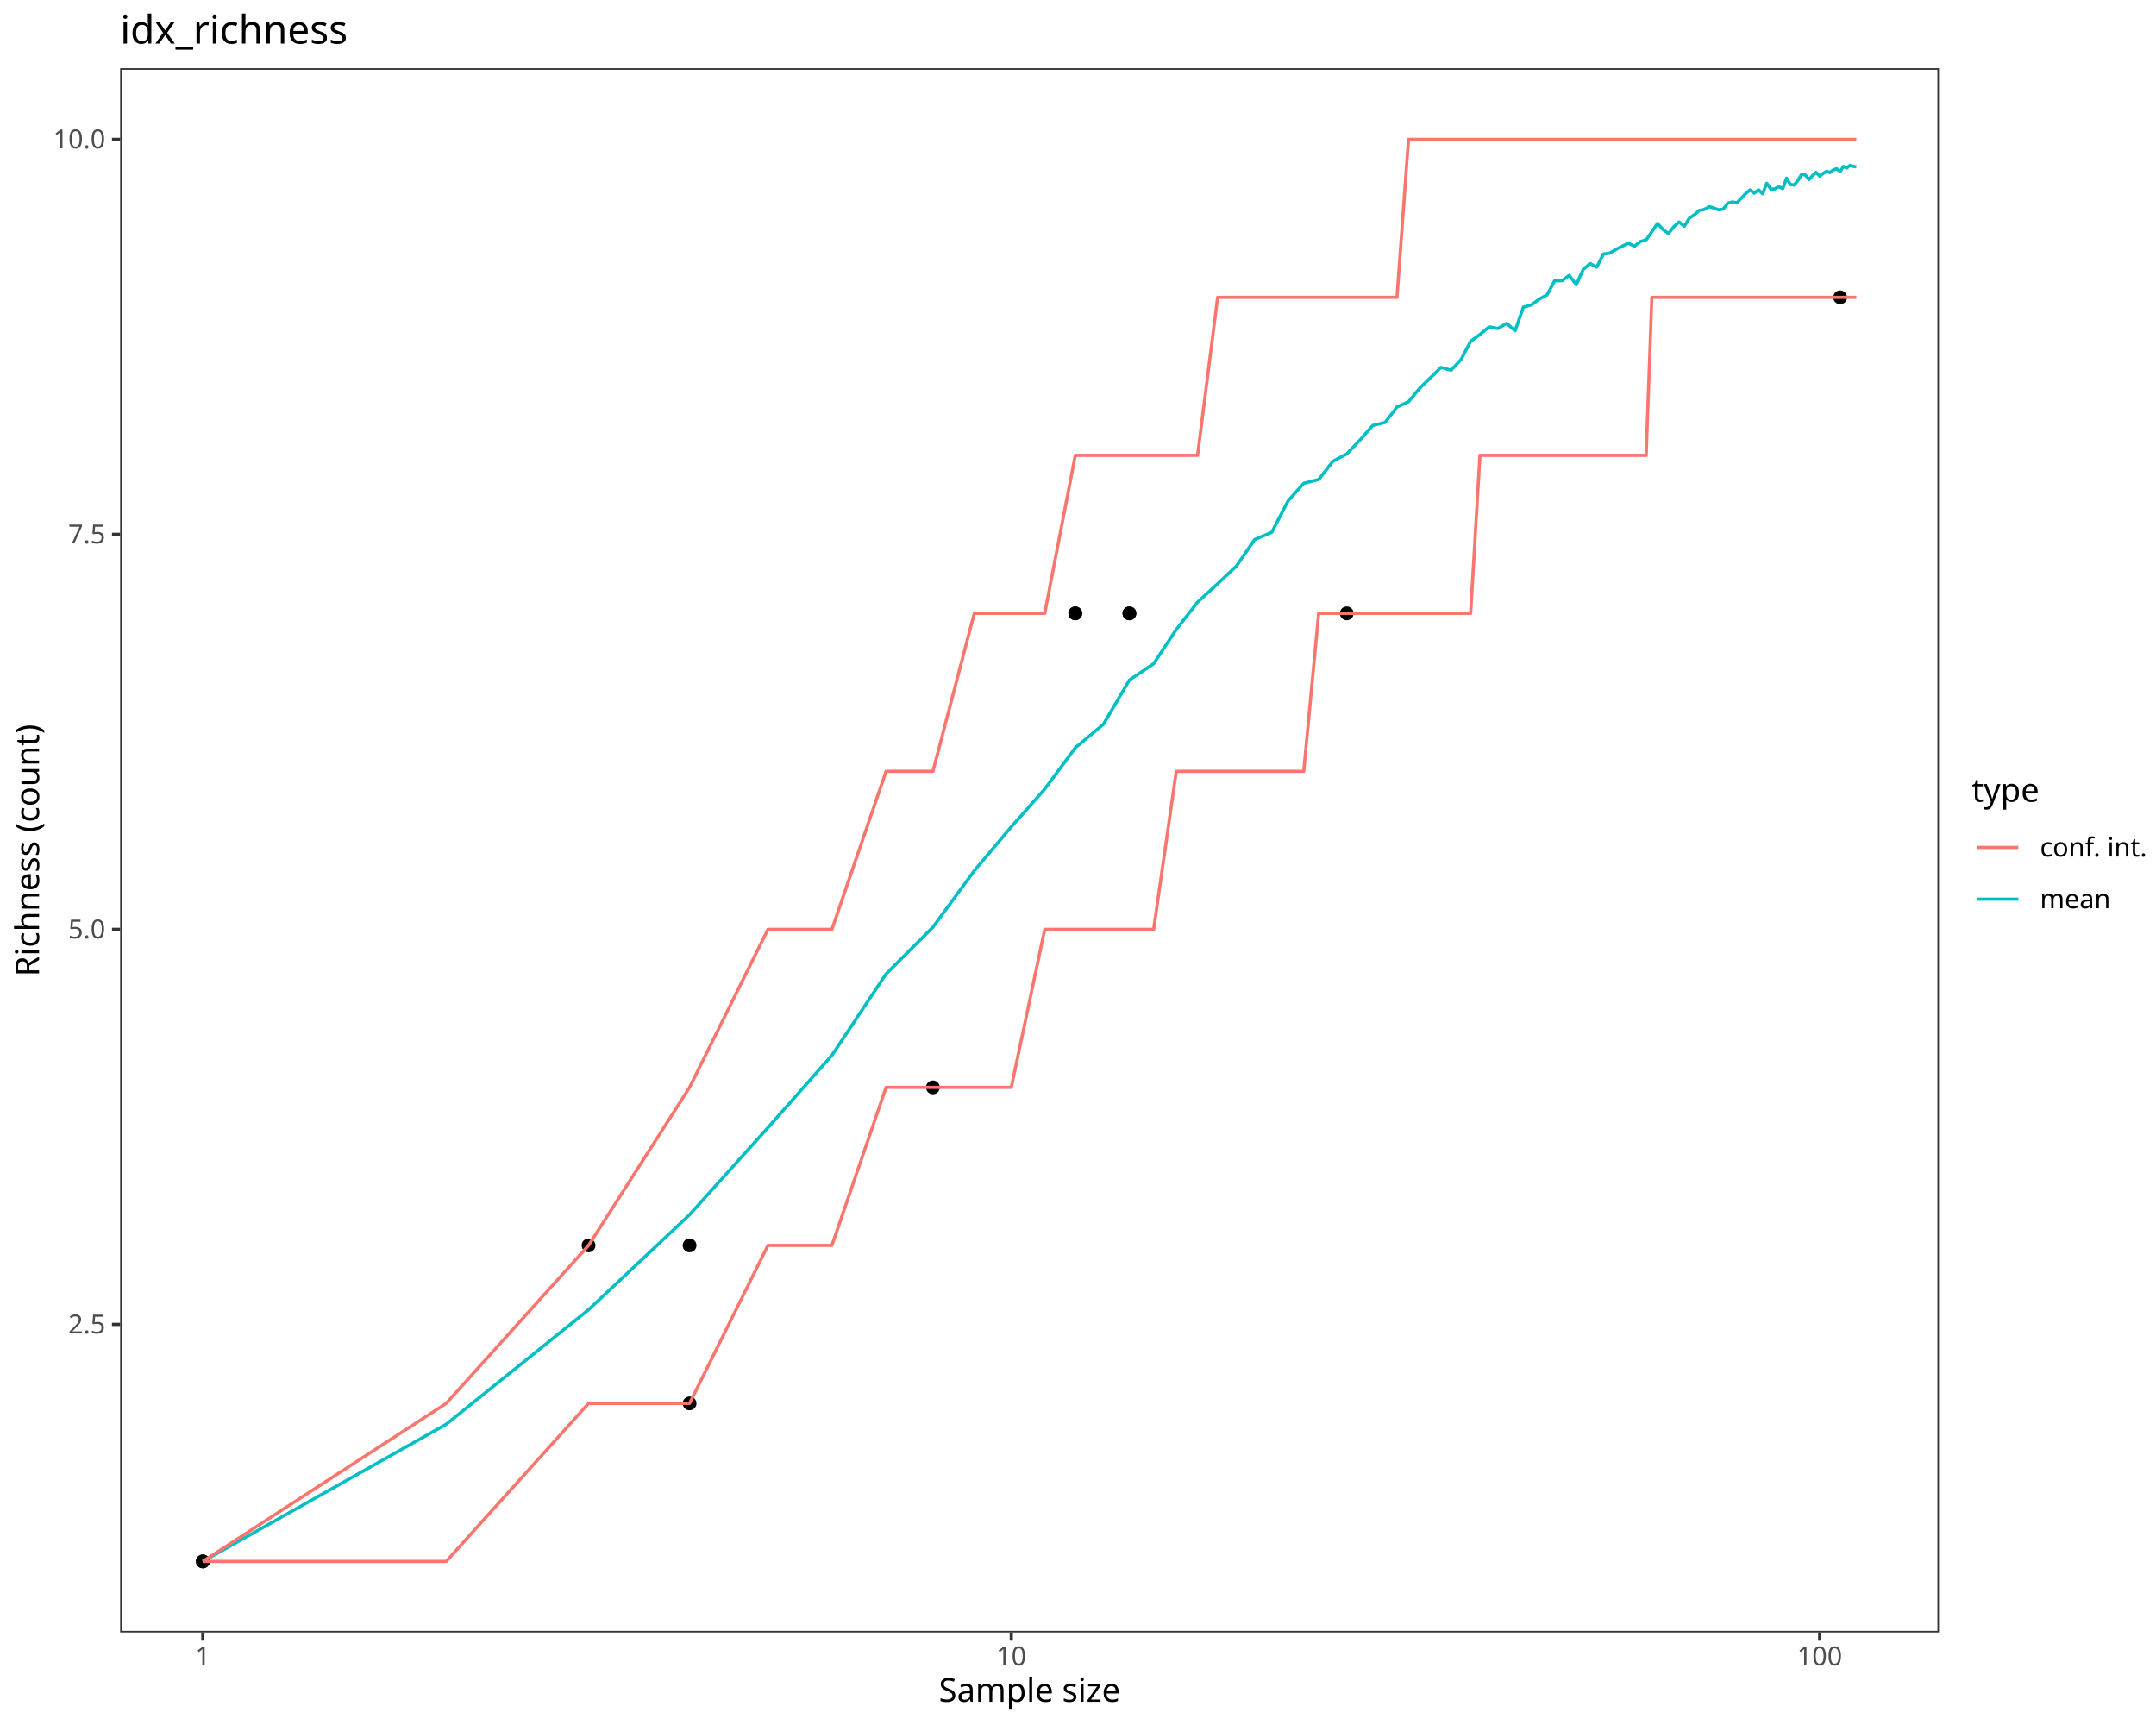
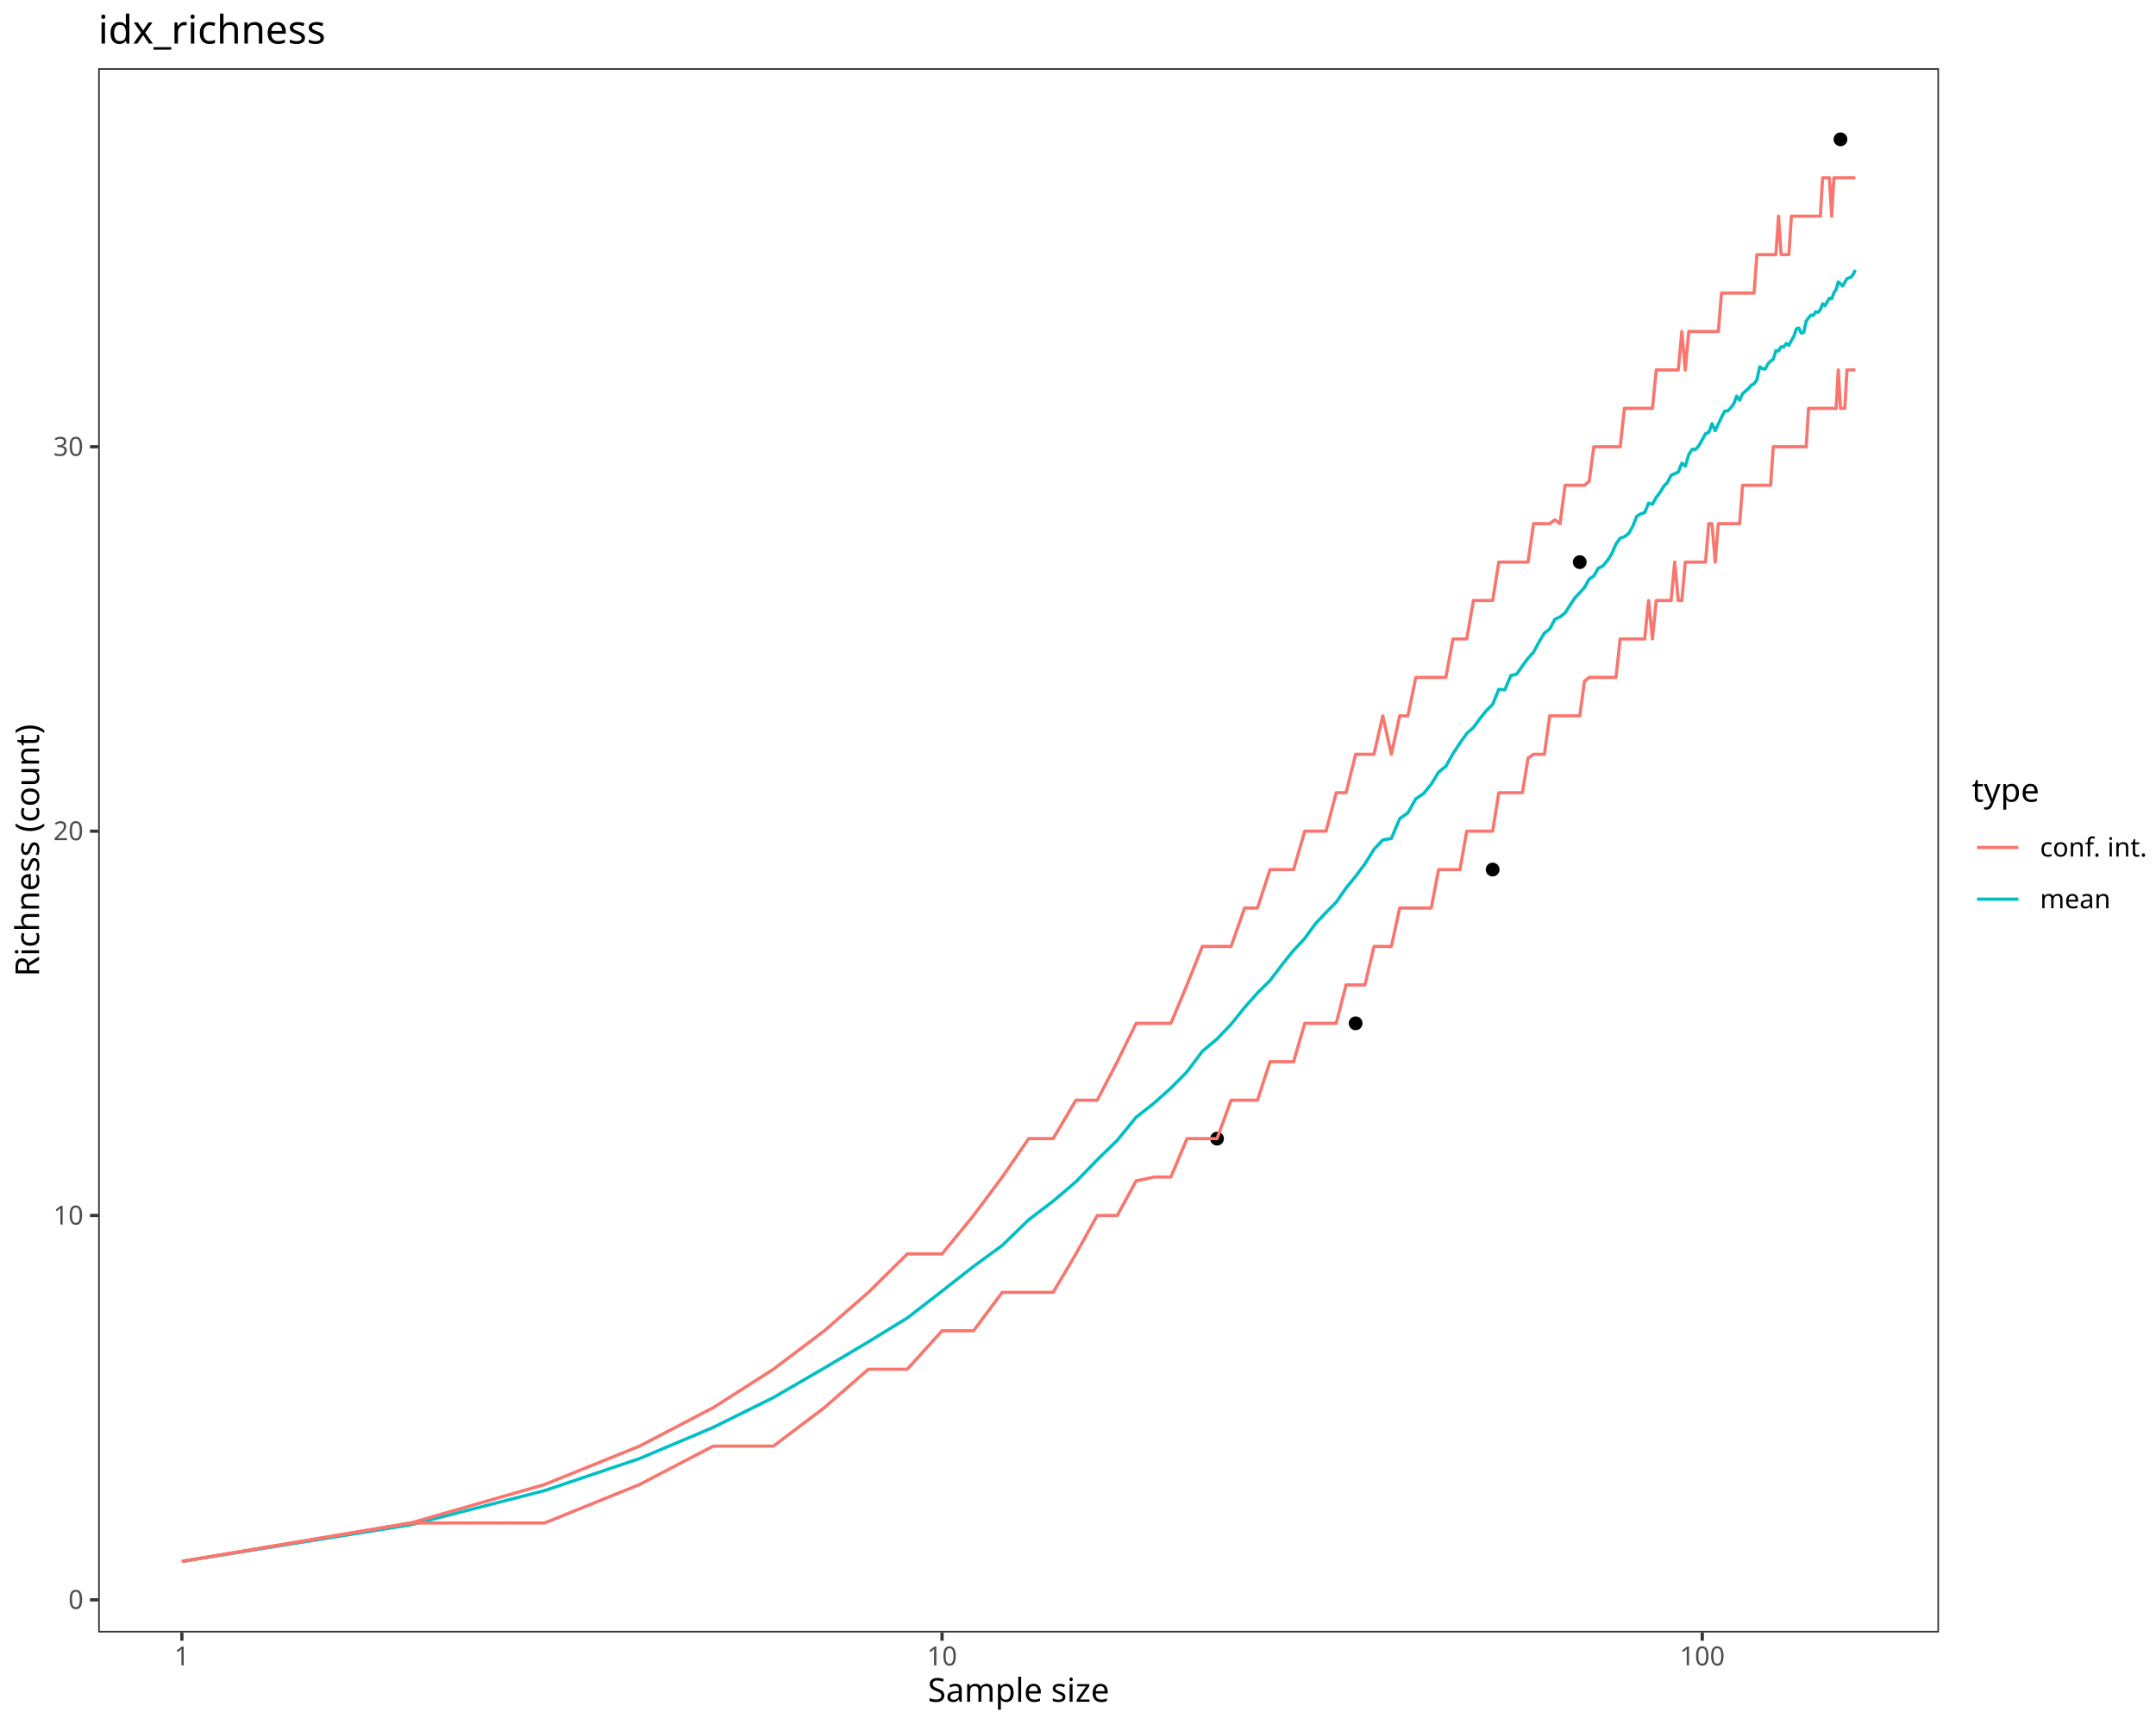
<svg xmlns="http://www.w3.org/2000/svg" class="svglite" data-engine-version="2.0" width="720.00pt" height="576.00pt" viewBox="0 0 720.00 576.00">
  <defs>
    <style type="text/css">
    .svglite line, .svglite polyline, .svglite polygon, .svglite path, .svglite rect, .svglite circle {
      fill: none;
      stroke: #000000;
      stroke-linecap: round;
      stroke-linejoin: round;
      stroke-miterlimit: 10.00;
    }
  </style>
  </defs>
  <rect width="100%" height="100%" style="stroke: none; fill: #FFFFFF;" />
  <defs>
    <clipPath id="cpMC4wMHw3MjAuMDB8MC4wMHw1NzYuMDA=">
      <rect x="0.00" y="0.00" width="720.00" height="576.00" />
    </clipPath>
  </defs>
  <g clip-path="url(#cpMC4wMHw3MjAuMDB8MC4wMHw1NzYuMDA=)">
    <rect x="0.00" y="0.00" width="720.00" height="576.00" style="stroke-width: 1.07; stroke: #FFFFFF; fill: #FFFFFF;" />
  </g>
  <defs>
-     <clipPath id="cpNDAuMTN8NjQ3LjU0fDIyLjc4fDU0NS4xMQ==">
-       <rect x="40.13" y="22.78" width="607.41" height="522.33" />
+     <clipPath id="cpMzIuNzl8NjQ3LjU0fDIyLjc4fDU0NS4xMQ==">
+       <rect x="32.79" y="22.78" width="614.74" height="522.33" />
    </clipPath>
  </defs>
-   <g clip-path="url(#cpNDAuMTN8NjQ3LjU0fDIyLjc4fDU0NS4xMQ==)">
-     <rect x="40.13" y="22.78" width="607.41" height="522.33" style="stroke-width: 1.07; stroke: none; fill: #FFFFFF;" />
-     <circle cx="377.17" cy="204.81" r="1.95" style="stroke-width: 0.71; fill: #000000;" />
-     <circle cx="311.55" cy="363.09" r="1.95" style="stroke-width: 0.71; fill: #000000;" />
-     <circle cx="230.28" cy="468.61" r="1.95" style="stroke-width: 0.71; fill: #000000;" />
-     <circle cx="67.74" cy="521.37" r="1.95" style="stroke-width: 0.71; fill: #000000;" />
-     <circle cx="67.74" cy="521.37" r="1.95" style="stroke-width: 0.71; fill: #000000;" />
-     <circle cx="359.09" cy="204.81" r="1.95" style="stroke-width: 0.71; fill: #000000;" />
-     <circle cx="196.55" cy="415.85" r="1.95" style="stroke-width: 0.71; fill: #000000;" />
-     <circle cx="377.17" cy="204.81" r="1.95" style="stroke-width: 0.71; fill: #000000;" />
-     <circle cx="449.75" cy="204.81" r="1.95" style="stroke-width: 0.71; fill: #000000;" />
-     <circle cx="614.52" cy="99.29" r="1.95" style="stroke-width: 0.71; fill: #000000;" />
-     <circle cx="230.28" cy="415.85" r="1.95" style="stroke-width: 0.71; fill: #000000;" />
-     <circle cx="359.09" cy="204.81" r="1.95" style="stroke-width: 0.71; fill: #000000;" />
-     <polyline points="67.74,521.37 149.01,475.57 196.55,437.32 230.28,405.61 256.45,376.54 277.82,352.38 295.90,325.21 311.55,309.59 325.36,290.75 337.72,276.09 348.89,263.48 359.09,249.71 368.48,241.85 377.17,227.07 385.26,221.64 392.82,210.19 399.93,201.06 406.63,194.94 412.97,188.93 418.99,180.17 424.71,177.74 430.16,167.24 435.38,161.39 440.37,160.12 445.15,154.00 449.75,151.57 454.18,146.93 458.44,142.07 462.55,141.07 466.53,135.90 470.37,134.16 474.10,129.62 477.70,126.14 481.20,122.71 484.60,123.61 487.91,120.07 491.12,113.95 494.24,111.68 497.29,109.15 500.26,109.68 503.15,107.99 505.98,110.42 508.74,102.56 511.43,101.82 514.07,99.87 516.65,98.44 519.17,93.75 521.64,93.75 524.05,91.95 526.42,95.07 528.74,89.95 531.02,88.00 533.25,89.21 535.45,84.83 537.60,84.51 539.71,83.25 541.79,82.19 543.82,81.24 545.83,82.24 547.80,80.66 549.74,80.08 551.64,77.39 553.52,74.59 555.37,76.65 557.18,77.97 558.97,75.70 560.74,74.12 562.47,75.54 564.19,72.80 565.87,71.69 567.54,70.22 569.18,69.95 570.79,69.00 572.39,69.48 573.96,70.06 575.52,69.79 577.05,67.79 578.56,67.42 580.05,67.74 581.53,66.15 582.99,64.62 584.42,63.41 585.85,64.52 587.25,63.36 588.64,64.68 590.01,61.19 591.36,63.15 592.70,63.09 594.03,62.35 595.34,62.99 596.63,59.50 597.92,61.62 599.18,61.77 600.44,60.24 601.68,58.19 602.91,58.45 604.12,59.98 605.32,58.61 606.51,57.55 607.69,58.82 608.86,57.92 610.01,57.18 611.16,57.61 612.29,56.71 613.41,56.34 614.52,57.29 615.63,55.55 616.72,56.13 617.80,55.23 618.87,55.55 619.93,55.71 " style="stroke-width: 1.07; stroke: #00BFC4; stroke-linecap: butt;" />
-     <polyline points="67.74,521.37 149.01,521.37 196.55,468.61 230.28,468.61 256.45,415.85 277.82,415.85 295.90,363.09 311.55,363.09 325.36,363.09 337.72,363.09 348.89,310.33 359.09,310.33 368.48,310.33 377.17,310.33 385.26,310.33 392.82,257.57 399.93,257.57 406.63,257.57 412.97,257.57 418.99,257.57 424.71,257.57 430.16,257.57 435.38,257.57 440.37,204.81 445.15,204.81 449.75,204.81 454.18,204.81 458.44,204.81 462.55,204.81 466.53,204.81 470.37,204.81 474.10,204.81 477.70,204.81 481.20,204.81 484.60,204.81 487.91,204.81 491.12,204.81 494.24,152.05 497.29,152.05 500.26,152.05 503.15,152.05 505.98,152.05 508.74,152.05 511.43,152.05 514.07,152.05 516.65,152.05 519.17,152.05 521.64,152.05 524.05,152.05 526.42,152.05 528.74,152.05 531.02,152.05 533.25,152.05 535.45,152.05 537.60,152.05 539.71,152.05 541.79,152.05 543.82,152.05 545.83,152.05 547.80,152.05 549.74,152.05 551.64,99.29 553.52,99.29 555.37,99.29 557.18,99.29 558.97,99.29 560.74,99.29 562.47,99.29 564.19,99.29 565.87,99.29 567.54,99.29 569.18,99.29 570.79,99.29 572.39,99.29 573.96,99.29 575.52,99.29 577.05,99.29 578.56,99.29 580.05,99.29 581.53,99.29 582.99,99.29 584.42,99.29 585.85,99.29 587.25,99.29 588.64,99.29 590.01,99.29 591.36,99.29 592.70,99.29 594.03,99.29 595.34,99.29 596.63,99.29 597.92,99.29 599.18,99.29 600.44,99.29 601.68,99.29 602.91,99.29 604.12,99.29 605.32,99.29 606.51,99.29 607.69,99.29 608.86,99.29 610.01,99.29 611.16,99.29 612.29,99.29 613.41,99.29 614.52,99.29 615.63,99.29 616.72,99.29 617.80,99.29 618.87,99.29 619.93,99.29 " style="stroke-width: 1.07; stroke: #F8766D; stroke-linecap: butt;" />
-     <polyline points="67.74,521.37 149.01,468.61 196.55,415.85 230.28,363.09 256.45,310.33 277.82,310.33 295.90,257.57 311.55,257.57 325.36,204.81 337.72,204.81 348.89,204.81 359.09,152.05 368.48,152.05 377.17,152.05 385.26,152.05 392.82,152.05 399.93,152.05 406.63,99.29 412.97,99.29 418.99,99.29 424.71,99.29 430.16,99.29 435.38,99.29 440.37,99.29 445.15,99.29 449.75,99.29 454.18,99.29 458.44,99.29 462.55,99.29 466.53,99.29 470.37,46.53 474.10,46.53 477.70,46.53 481.20,46.53 484.60,46.53 487.91,46.53 491.12,46.53 494.24,46.53 497.29,46.53 500.26,46.53 503.15,46.53 505.98,46.53 508.74,46.53 511.43,46.53 514.07,46.53 516.65,46.53 519.17,46.53 521.64,46.53 524.05,46.53 526.42,46.53 528.74,46.53 531.02,46.53 533.25,46.53 535.45,46.53 537.60,46.53 539.71,46.53 541.79,46.53 543.82,46.53 545.83,46.53 547.80,46.53 549.74,46.53 551.64,46.53 553.52,46.53 555.37,46.53 557.18,46.53 558.97,46.53 560.74,46.53 562.47,46.53 564.19,46.53 565.87,46.53 567.54,46.53 569.18,46.53 570.79,46.53 572.39,46.53 573.96,46.53 575.52,46.53 577.05,46.53 578.56,46.53 580.05,46.53 581.53,46.53 582.99,46.53 584.42,46.53 585.85,46.53 587.25,46.53 588.64,46.53 590.01,46.53 591.36,46.53 592.70,46.53 594.03,46.53 595.34,46.53 596.63,46.53 597.92,46.53 599.18,46.53 600.44,46.53 601.68,46.53 602.91,46.53 604.12,46.53 605.32,46.53 606.51,46.53 607.69,46.53 608.86,46.53 610.01,46.53 611.16,46.53 612.29,46.53 613.41,46.53 614.52,46.53 615.63,46.53 616.72,46.53 617.80,46.53 618.87,46.53 619.93,46.53 " style="stroke-width: 1.07; stroke: #F8766D; stroke-linecap: butt;" />
-     <rect x="40.13" y="22.78" width="607.41" height="522.33" style="stroke-width: 1.07; stroke: #333333;" />
+   <g clip-path="url(#cpMzIuNzl8NjQ3LjU0fDIyLjc4fDU0NS4xMQ==)">
+     <rect x="32.79" y="22.78" width="614.74" height="522.33" style="stroke-width: 1.07; stroke: none; fill: #FFFFFF;" />
+     <circle cx="614.63" cy="46.53" r="1.95" style="stroke-width: 0.71; fill: #000000;" />
+     <circle cx="527.56" cy="187.70" r="1.95" style="stroke-width: 0.71; fill: #000000;" />
+     <circle cx="498.47" cy="290.36" r="1.95" style="stroke-width: 0.71; fill: #000000;" />
+     <circle cx="452.72" cy="341.70" r="1.95" style="stroke-width: 0.71; fill: #000000;" />
+     <circle cx="406.43" cy="380.20" r="1.95" style="stroke-width: 0.71; fill: #000000;" />
+     <polyline points="60.74,521.37 137.16,509.14 181.86,497.73 213.58,487.03 238.18,476.62 258.28,466.66 275.28,456.80 290.00,448.06 302.99,440.08 314.60,431.11 325.11,422.87 334.70,415.85 343.53,407.29 351.70,401.07 359.31,394.59 366.42,387.28 373.11,380.75 379.41,373.06 385.37,368.37 391.02,363.32 396.40,357.87 401.53,351.03 406.43,346.92 411.12,342.01 415.63,336.41 419.95,331.54 424.11,327.42 428.12,322.15 431.99,317.35 435.73,313.35 439.34,308.37 442.84,304.67 446.23,301.25 449.53,296.50 452.72,292.61 455.83,288.44 458.85,283.59 461.79,280.46 464.65,279.97 467.44,273.35 470.17,271.42 472.82,266.71 475.42,264.98 477.95,261.87 480.43,257.83 482.85,255.87 485.22,251.66 487.55,248.12 489.82,244.93 492.05,242.91 494.23,239.94 496.37,237.27 498.47,235.23 500.53,230.18 502.55,230.32 504.54,225.58 506.49,225.11 508.41,222.33 510.29,219.82 512.15,217.73 513.97,214.34 515.76,211.39 517.53,210.03 519.26,206.77 520.97,206.00 522.66,204.66 524.31,202.08 525.95,199.62 527.56,197.91 529.14,196.18 530.71,193.38 532.25,192.32 533.77,189.72 535.27,188.99 536.75,187.21 538.21,185.01 539.65,181.65 541.07,179.70 542.48,179.21 543.87,178.19 545.23,175.80 546.59,172.42 547.92,171.58 549.24,171.17 550.55,168.00 551.84,168.36 553.11,166.05 554.37,164.44 555.62,162.34 556.85,161.12 558.07,158.69 559.27,158.17 560.47,157.58 561.65,154.64 562.81,155.64 563.97,151.79 565.11,150.02 566.24,150.07 567.36,148.78 568.47,146.81 569.56,144.81 570.65,144.38 571.73,141.47 572.79,143.83 573.85,141.53 574.89,139.36 575.93,137.30 576.95,137.22 577.97,136.19 578.98,134.85 579.97,132.28 580.96,133.61 581.94,131.46 582.91,130.60 583.88,129.78 584.83,128.64 585.78,128.11 586.72,126.79 587.65,122.48 588.57,123.10 589.48,123.25 590.39,121.54 591.29,120.56 592.18,119.96 593.07,117.09 593.95,117.17 594.82,115.79 595.68,115.84 596.54,114.69 597.39,115.30 598.24,113.71 599.08,112.25 599.91,109.73 600.73,109.53 601.55,111.25 602.37,110.99 603.18,107.18 603.98,106.14 604.77,105.19 605.56,105.32 606.35,104.08 607.13,104.33 607.90,103.39 608.67,101.44 609.43,102.10 610.19,100.81 610.94,99.58 611.69,99.79 612.43,97.77 613.17,96.68 613.90,94.18 614.63,94.74 615.35,95.50 616.07,94.25 616.79,93.05 617.50,92.80 618.20,92.52 618.90,91.56 619.60,90.13 " style="stroke-width: 1.07; stroke: #00BFC4; stroke-linecap: butt;" />
+     <polyline points="60.74,521.37 137.16,508.54 181.86,508.54 213.58,495.70 238.18,482.87 258.28,482.87 275.28,470.04 290.00,457.20 302.99,457.20 314.60,444.37 325.11,444.37 334.70,431.53 343.53,431.53 351.70,431.53 359.31,418.70 366.42,405.87 373.11,405.87 379.41,394.32 385.37,393.03 391.02,393.03 396.40,380.20 401.53,380.20 406.43,380.20 411.12,367.37 415.63,367.37 419.95,367.37 424.11,354.53 428.12,354.53 431.99,354.53 435.73,341.70 439.34,341.70 442.84,341.70 446.23,341.70 449.53,328.87 452.72,328.87 455.83,328.87 458.85,316.03 461.79,316.03 464.65,316.03 467.44,303.20 470.17,303.20 472.82,303.20 475.42,303.20 477.95,303.20 480.43,290.36 482.85,290.36 485.22,290.36 487.55,290.36 489.82,277.53 492.05,277.53 494.23,277.53 496.37,277.53 498.47,277.53 500.53,264.70 502.55,264.70 504.54,264.70 506.49,264.70 508.41,264.70 510.29,253.15 512.15,251.86 513.97,251.86 515.76,251.86 517.53,239.03 519.26,239.03 520.97,239.03 522.66,239.03 524.31,239.03 525.95,239.03 527.56,239.03 529.14,227.48 530.71,226.20 532.25,226.20 533.77,226.20 535.27,226.20 536.75,226.20 538.21,226.20 539.65,226.20 541.07,213.36 542.48,213.36 543.87,213.36 545.23,213.36 546.59,213.36 547.92,213.36 549.24,213.36 550.55,200.53 551.84,213.36 553.11,200.53 554.37,200.53 555.62,200.53 556.85,200.53 558.07,200.53 559.27,187.70 560.47,200.53 561.65,200.53 562.81,187.70 563.97,187.70 565.11,187.70 566.24,187.70 567.36,187.70 568.47,187.70 569.56,187.70 570.65,174.86 571.73,174.86 572.79,187.70 573.85,174.86 574.89,174.86 575.93,174.86 576.95,174.86 577.97,174.86 578.98,174.86 579.97,174.86 580.96,174.86 581.94,162.03 582.91,162.03 583.88,162.03 584.83,162.03 585.78,162.03 586.72,162.03 587.65,162.03 588.57,162.03 589.48,162.03 590.39,162.03 591.29,162.03 592.18,149.19 593.07,149.19 593.95,149.19 594.82,149.19 595.68,149.19 596.54,149.19 597.39,149.19 598.24,149.19 599.08,149.19 599.91,149.19 600.73,149.19 601.55,149.19 602.37,149.19 603.18,149.19 603.98,136.36 604.77,136.36 605.56,136.36 606.35,136.36 607.13,136.36 607.90,136.36 608.67,136.36 609.43,136.36 610.19,136.36 610.94,136.36 611.69,136.36 612.43,136.36 613.17,136.36 613.90,123.53 614.63,136.36 615.35,136.36 616.07,136.36 616.79,123.53 617.50,123.53 618.20,123.53 618.90,123.53 619.60,123.53 " style="stroke-width: 1.07; stroke: #F8766D; stroke-linecap: butt;" />
+     <polyline points="60.74,521.37 137.16,508.54 181.86,495.70 213.58,482.87 238.18,470.04 258.28,457.20 275.28,444.37 290.00,431.53 302.99,418.70 314.60,418.70 325.11,405.87 334.70,393.03 343.53,380.20 351.70,380.20 359.31,367.37 366.42,367.37 373.11,354.53 379.41,341.70 385.37,341.70 391.02,341.70 396.40,328.87 401.53,316.03 406.43,316.03 411.12,316.03 415.63,303.20 419.95,303.20 424.11,290.36 428.12,290.36 431.99,290.36 435.73,277.53 439.34,277.53 442.84,277.53 446.23,264.70 449.53,264.70 452.72,251.86 455.83,251.86 458.85,251.86 461.79,239.03 464.65,251.86 467.44,239.03 470.17,239.03 472.82,226.20 475.42,226.20 477.95,226.20 480.43,226.20 482.85,226.20 485.22,213.36 487.55,213.36 489.82,213.36 492.05,200.53 494.23,200.53 496.37,200.53 498.47,200.53 500.53,187.70 502.55,187.70 504.54,187.70 506.49,187.70 508.41,187.70 510.29,187.70 512.15,174.86 513.97,174.86 515.76,174.86 517.53,174.86 519.26,173.58 520.97,174.86 522.66,162.03 524.31,162.03 525.95,162.03 527.56,162.03 529.14,162.03 530.71,160.75 532.25,149.19 533.77,149.19 535.27,149.19 536.75,149.19 538.21,149.19 539.65,149.19 541.07,149.19 542.48,136.36 543.87,136.36 545.23,136.36 546.59,136.36 547.92,136.36 549.24,136.36 550.55,136.36 551.84,136.36 553.11,123.53 554.37,123.53 555.62,123.53 556.85,123.53 558.07,123.53 559.27,123.53 560.47,123.53 561.65,110.69 562.81,123.53 563.97,110.69 565.11,110.69 566.24,110.69 567.36,110.69 568.47,110.69 569.56,110.69 570.65,110.69 571.73,110.69 572.79,110.69 573.85,110.69 574.89,97.86 575.93,97.86 576.95,97.86 577.97,97.86 578.98,97.86 579.97,97.86 580.96,97.86 581.94,97.86 582.91,97.86 583.88,97.86 584.83,97.86 585.78,97.86 586.72,85.03 587.65,85.03 588.57,85.03 589.48,85.03 590.39,85.03 591.29,85.03 592.18,85.03 593.07,85.03 593.95,72.19 594.82,85.03 595.68,85.03 596.54,85.03 597.39,85.03 598.24,72.19 599.08,72.19 599.91,72.19 600.73,72.19 601.55,72.19 602.37,72.19 603.18,72.19 603.98,72.19 604.77,72.19 605.56,72.19 606.35,72.19 607.13,72.19 607.90,72.19 608.67,59.36 609.43,59.36 610.19,59.36 610.94,59.36 611.69,72.19 612.43,59.36 613.17,59.36 613.90,59.36 614.63,59.36 615.35,59.36 616.07,59.36 616.79,59.36 617.50,59.36 618.20,59.36 618.90,59.36 619.60,59.36 " style="stroke-width: 1.07; stroke: #F8766D; stroke-linecap: butt;" />
+     <rect x="32.79" y="22.78" width="614.74" height="522.33" style="stroke-width: 1.07; stroke: #333333;" />
  </g>
  <g clip-path="url(#cpMC4wMHw3MjAuMDB8MC4wMHw1NzYuMDA=)">
-     <text x="35.20" y="445.26" text-anchor="end" style="font-size: 8.80px; fill: #4D4D4D; font-family: sans;" textLength="12.23px" lengthAdjust="spacingAndGlyphs">2.5</text>
-     <text x="35.20" y="313.36" text-anchor="end" style="font-size: 8.80px; fill: #4D4D4D; font-family: sans;" textLength="12.23px" lengthAdjust="spacingAndGlyphs">5.0</text>
-     <text x="35.20" y="181.46" text-anchor="end" style="font-size: 8.80px; fill: #4D4D4D; font-family: sans;" textLength="12.23px" lengthAdjust="spacingAndGlyphs">7.5</text>
-     <text x="35.20" y="49.55" text-anchor="end" style="font-size: 8.80px; fill: #4D4D4D; font-family: sans;" textLength="17.13px" lengthAdjust="spacingAndGlyphs">10.0</text>
-     <polyline points="37.39,442.23 40.13,442.23 " style="stroke-width: 1.07; stroke: #333333; stroke-linecap: butt;" />
-     <polyline points="37.39,310.33 40.13,310.33 " style="stroke-width: 1.07; stroke: #333333; stroke-linecap: butt;" />
-     <polyline points="37.39,178.43 40.13,178.43 " style="stroke-width: 1.07; stroke: #333333; stroke-linecap: butt;" />
-     <polyline points="37.39,46.53 40.13,46.53 " style="stroke-width: 1.07; stroke: #333333; stroke-linecap: butt;" />
-     <polyline points="67.74,547.85 67.74,545.11 " style="stroke-width: 1.07; stroke: #333333; stroke-linecap: butt;" />
-     <polyline points="337.72,547.85 337.72,545.11 " style="stroke-width: 1.07; stroke: #333333; stroke-linecap: butt;" />
-     <polyline points="607.69,547.85 607.69,545.11 " style="stroke-width: 1.07; stroke: #333333; stroke-linecap: butt;" />
-     <text x="67.74" y="556.10" text-anchor="middle" style="font-size: 8.80px; fill: #4D4D4D; font-family: sans;" textLength="4.89px" lengthAdjust="spacingAndGlyphs">1</text>
-     <text x="337.72" y="556.10" text-anchor="middle" style="font-size: 8.80px; fill: #4D4D4D; font-family: sans;" textLength="9.79px" lengthAdjust="spacingAndGlyphs">10</text>
-     <text x="607.69" y="556.10" text-anchor="middle" style="font-size: 8.80px; fill: #4D4D4D; font-family: sans;" textLength="14.68px" lengthAdjust="spacingAndGlyphs">100</text>
-     <text x="343.84" y="568.24" text-anchor="middle" style="font-size: 11.00px; font-family: sans;" textLength="59.93px" lengthAdjust="spacingAndGlyphs">Sample size</text>
+     <text x="27.86" y="537.23" text-anchor="end" style="font-size: 8.80px; fill: #4D4D4D; font-family: sans;" textLength="4.89px" lengthAdjust="spacingAndGlyphs">0</text>
+     <text x="27.86" y="408.90" text-anchor="end" style="font-size: 8.80px; fill: #4D4D4D; font-family: sans;" textLength="9.79px" lengthAdjust="spacingAndGlyphs">10</text>
+     <text x="27.86" y="280.56" text-anchor="end" style="font-size: 8.80px; fill: #4D4D4D; font-family: sans;" textLength="9.79px" lengthAdjust="spacingAndGlyphs">20</text>
+     <text x="27.86" y="152.22" text-anchor="end" style="font-size: 8.80px; fill: #4D4D4D; font-family: sans;" textLength="9.79px" lengthAdjust="spacingAndGlyphs">30</text>
+     <polyline points="30.05,534.20 32.79,534.20 " style="stroke-width: 1.07; stroke: #333333; stroke-linecap: butt;" />
+     <polyline points="30.05,405.87 32.79,405.87 " style="stroke-width: 1.07; stroke: #333333; stroke-linecap: butt;" />
+     <polyline points="30.05,277.53 32.79,277.53 " style="stroke-width: 1.07; stroke: #333333; stroke-linecap: butt;" />
+     <polyline points="30.05,149.19 32.79,149.19 " style="stroke-width: 1.07; stroke: #333333; stroke-linecap: butt;" />
+     <polyline points="60.74,547.85 60.74,545.11 " style="stroke-width: 1.07; stroke: #333333; stroke-linecap: butt;" />
+     <polyline points="314.60,547.85 314.60,545.11 " style="stroke-width: 1.07; stroke: #333333; stroke-linecap: butt;" />
+     <polyline points="568.47,547.85 568.47,545.11 " style="stroke-width: 1.07; stroke: #333333; stroke-linecap: butt;" />
+     <text x="60.74" y="556.10" text-anchor="middle" style="font-size: 8.80px; fill: #4D4D4D; font-family: sans;" textLength="4.89px" lengthAdjust="spacingAndGlyphs">1</text>
+     <text x="314.60" y="556.10" text-anchor="middle" style="font-size: 8.80px; fill: #4D4D4D; font-family: sans;" textLength="9.79px" lengthAdjust="spacingAndGlyphs">10</text>
+     <text x="568.47" y="556.10" text-anchor="middle" style="font-size: 8.80px; fill: #4D4D4D; font-family: sans;" textLength="14.68px" lengthAdjust="spacingAndGlyphs">100</text>
+     <text x="340.17" y="568.24" text-anchor="middle" style="font-size: 11.00px; font-family: sans;" textLength="59.93px" lengthAdjust="spacingAndGlyphs">Sample size</text>
    <text transform="translate(13.05,283.95) rotate(-90)" text-anchor="middle" style="font-size: 11.00px; font-family: sans;" textLength="82.55px" lengthAdjust="spacingAndGlyphs">Richness (count)</text>
    <rect x="658.50" y="259.00" width="56.02" height="49.89" style="stroke-width: 1.07; stroke: none; fill: #FFFFFF;" />
    <text x="658.50" y="267.71" style="font-size: 11.00px; font-family: sans;" textLength="20.80px" lengthAdjust="spacingAndGlyphs">type</text>
    <rect x="658.50" y="274.33" width="17.28" height="17.28" style="stroke-width: 1.07; stroke: none; fill: #FFFFFF;" />
    <line x1="660.23" y1="282.97" x2="674.05" y2="282.97" style="stroke-width: 1.07; stroke: #F8766D; stroke-linecap: butt;" />
    <rect x="658.50" y="291.61" width="17.28" height="17.28" style="stroke-width: 1.07; stroke: none; fill: #FFFFFF;" />
    <line x1="660.23" y1="300.25" x2="674.05" y2="300.25" style="stroke-width: 1.07; stroke: #00BFC4; stroke-linecap: butt;" />
    <text x="681.26" y="286.00" style="font-size: 8.80px; font-family: sans;" textLength="33.26px" lengthAdjust="spacingAndGlyphs">conf. int.</text>
    <text x="681.26" y="303.28" style="font-size: 8.80px; font-family: sans;" textLength="22.02px" lengthAdjust="spacingAndGlyphs">mean</text>
-     <text x="40.13" y="14.56" style="font-size: 13.20px; font-family: sans;" textLength="73.39px" lengthAdjust="spacingAndGlyphs">idx_richness</text>
+     <text x="32.79" y="14.56" style="font-size: 13.20px; font-family: sans;" textLength="73.39px" lengthAdjust="spacingAndGlyphs">idx_richness</text>
  </g>
</svg>
